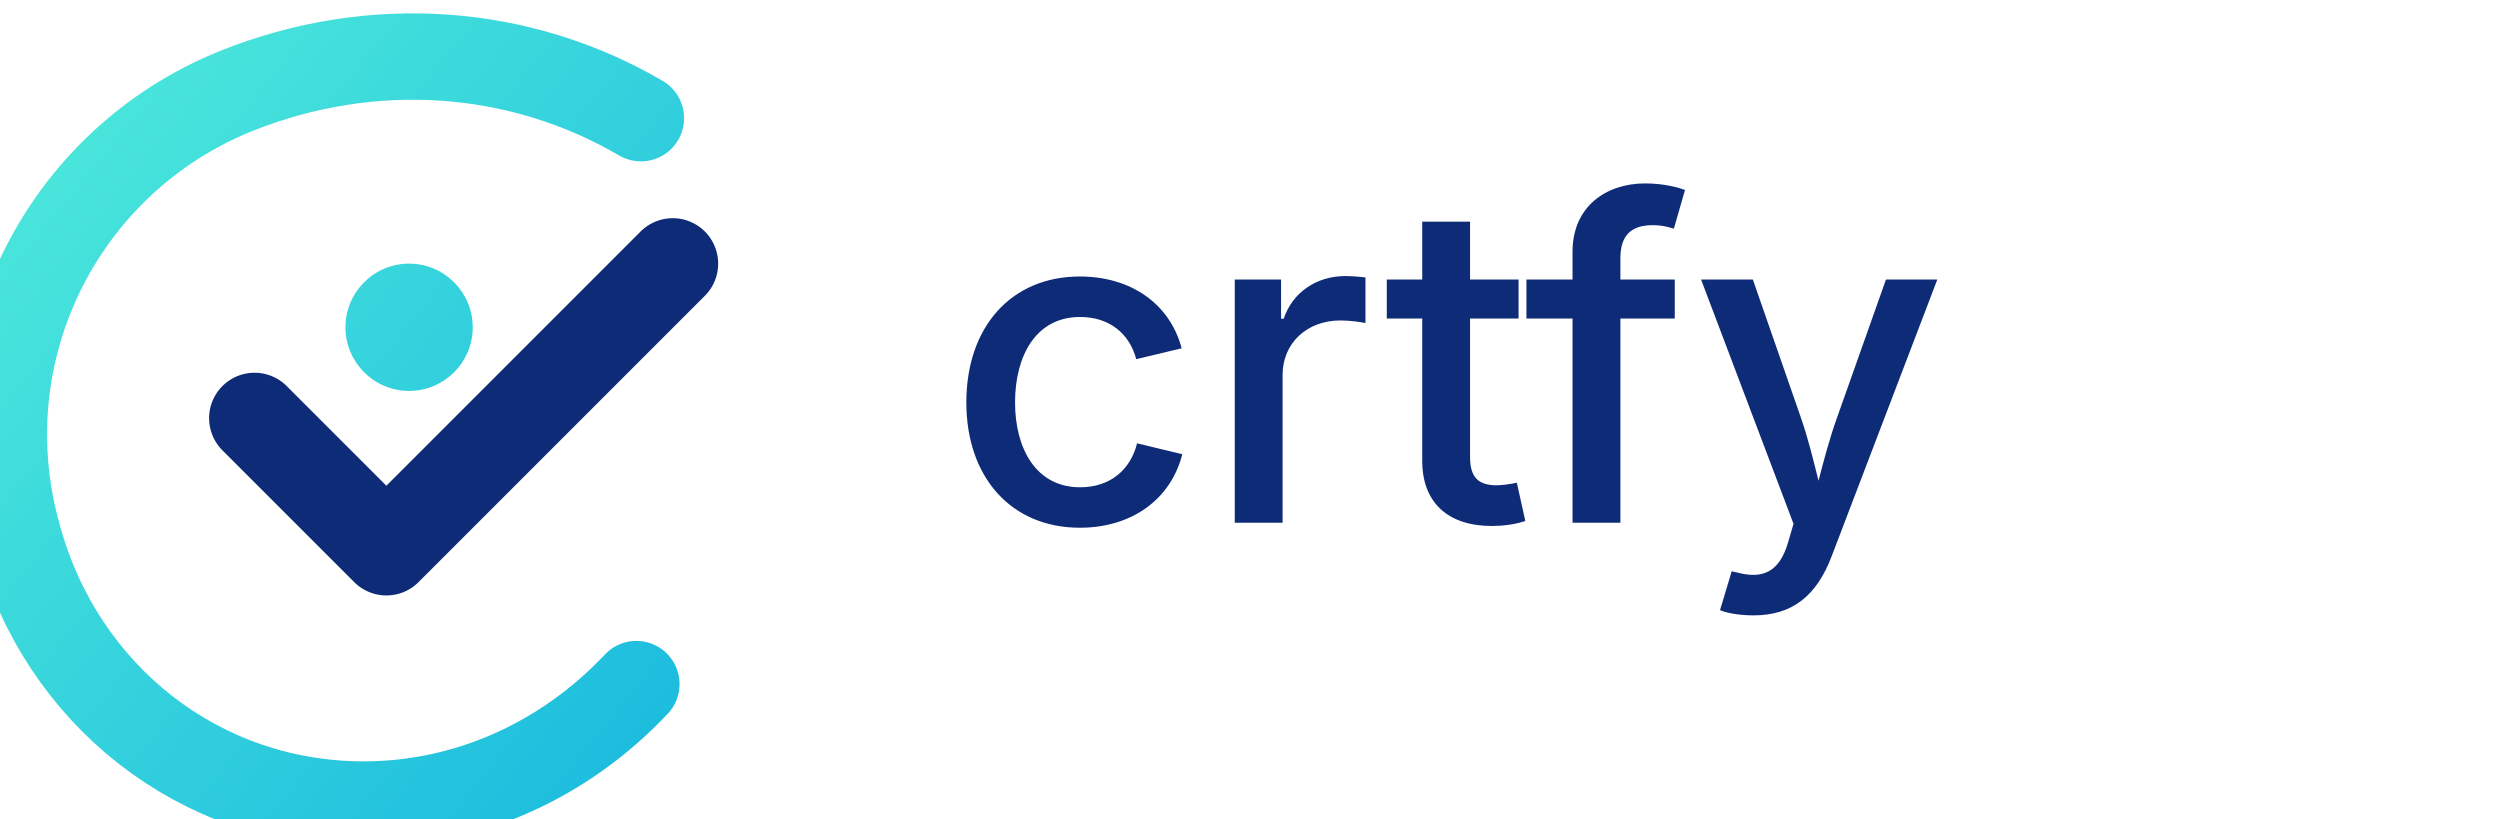
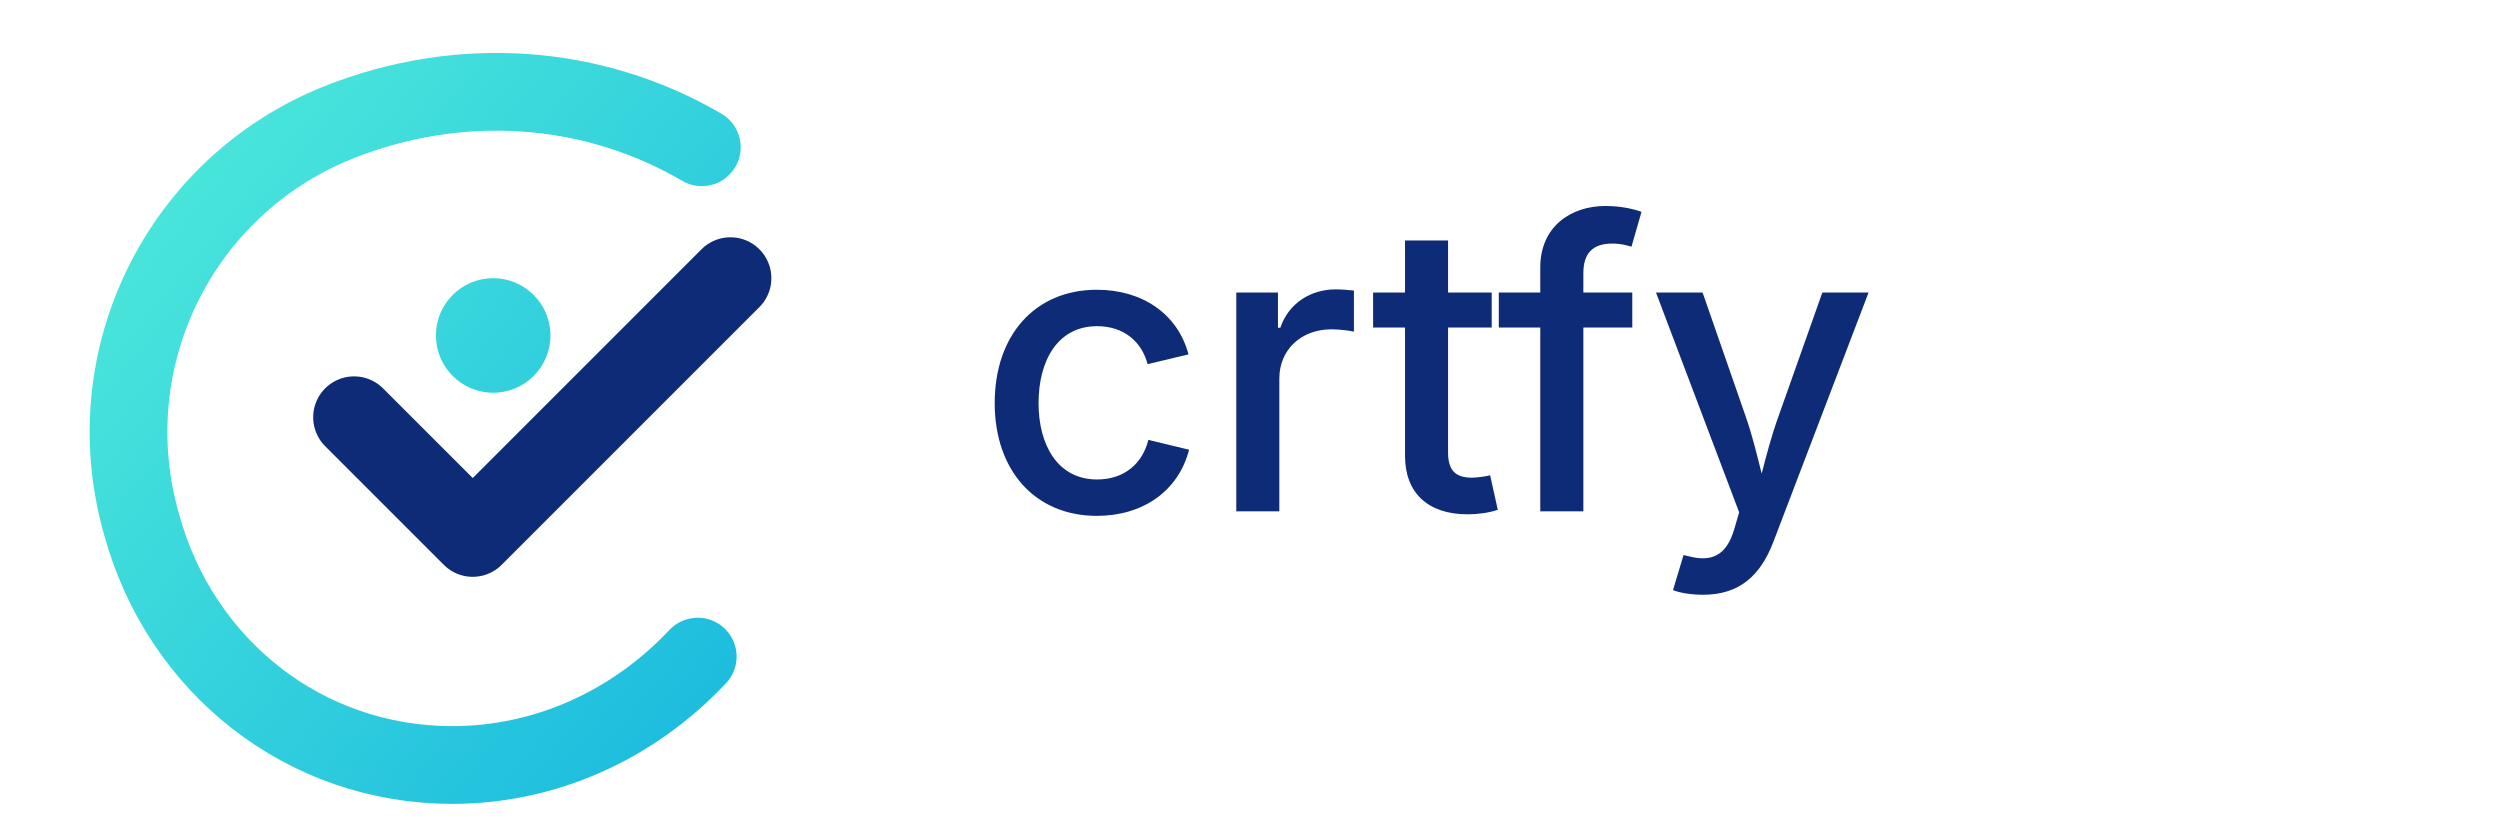
- <svg xmlns="http://www.w3.org/2000/svg" width="1100" height="360" viewBox="0 0 1100 360" fill="none">
+ <svg xmlns="http://www.w3.org/2000/svg" width="1100" height="360" viewBox="-40 -20 1180 400" fill="none">
  <defs>
    <linearGradient id="crtfy-cyan" x1="26" y1="44" x2="364" y2="320" gradientUnits="userSpaceOnUse">
      <stop stop-color="#4BE7DB" />
      <stop offset="1" stop-color="#16B6DF" />
    </linearGradient>
  </defs>
  <path d="M282 52C229 21 164 16 104 40C27 71 -15 155 8 236C27 306 88 354 160 354C205 354 248 335 280 301" stroke="url(#crtfy-cyan)" stroke-width="38" stroke-linecap="round" />
  <circle cx="180" cy="144" r="28" fill="url(#crtfy-cyan)" />
  <path d="M112 184L170 242L296 116" stroke="#0E2B78" stroke-width="40" stroke-linecap="round" stroke-linejoin="round" />
  <text x="416" y="230" fill="#0E2B78" font-family="Inter, Arial, sans-serif" font-size="196" font-weight="500">crtfy</text>
</svg>
